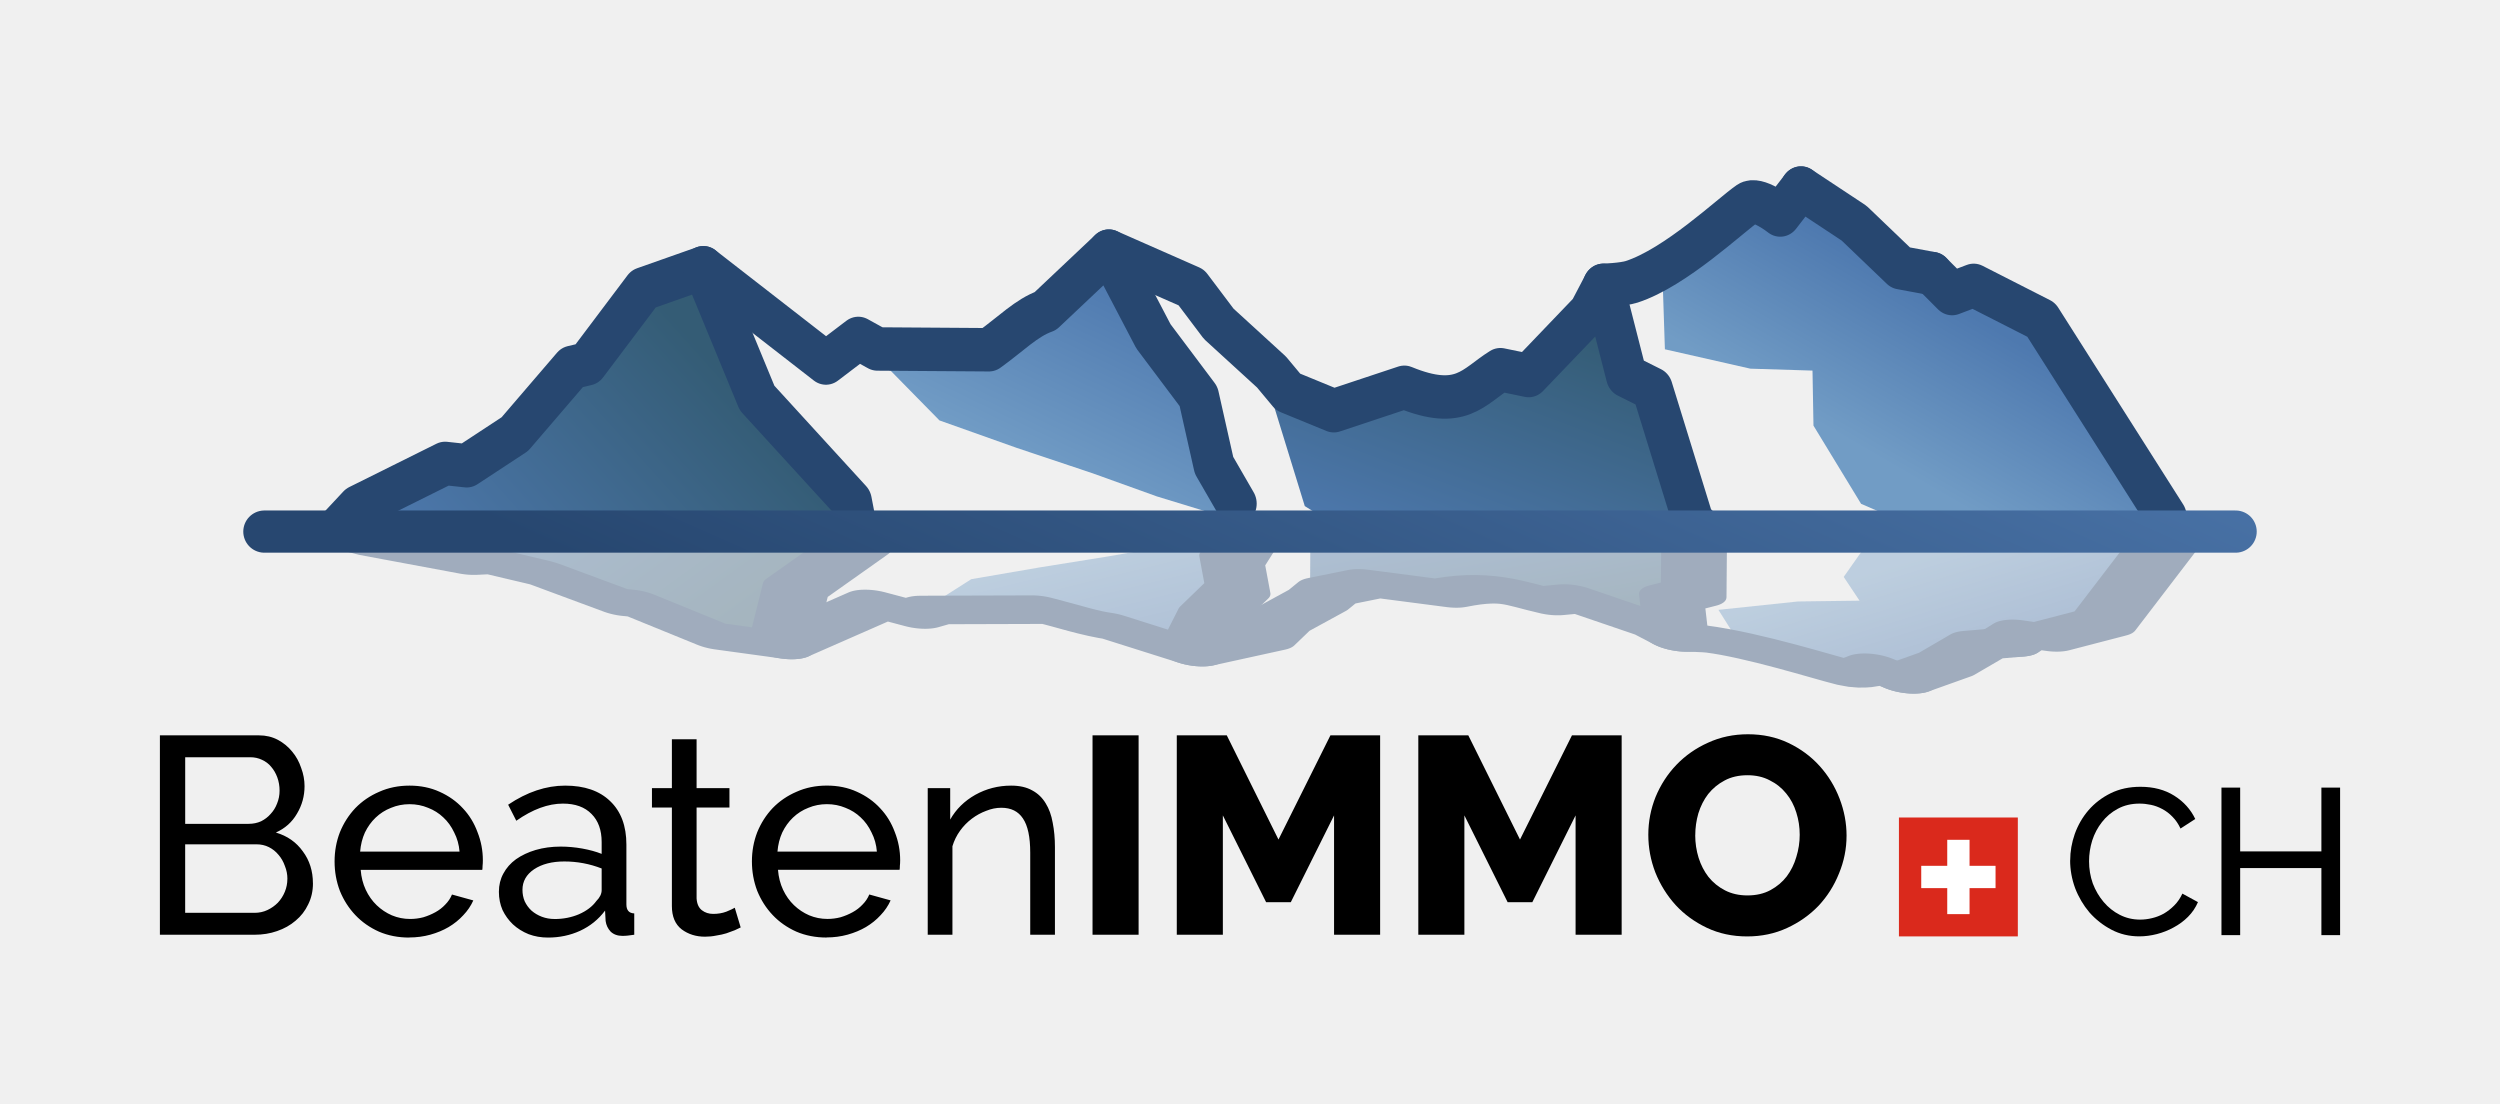
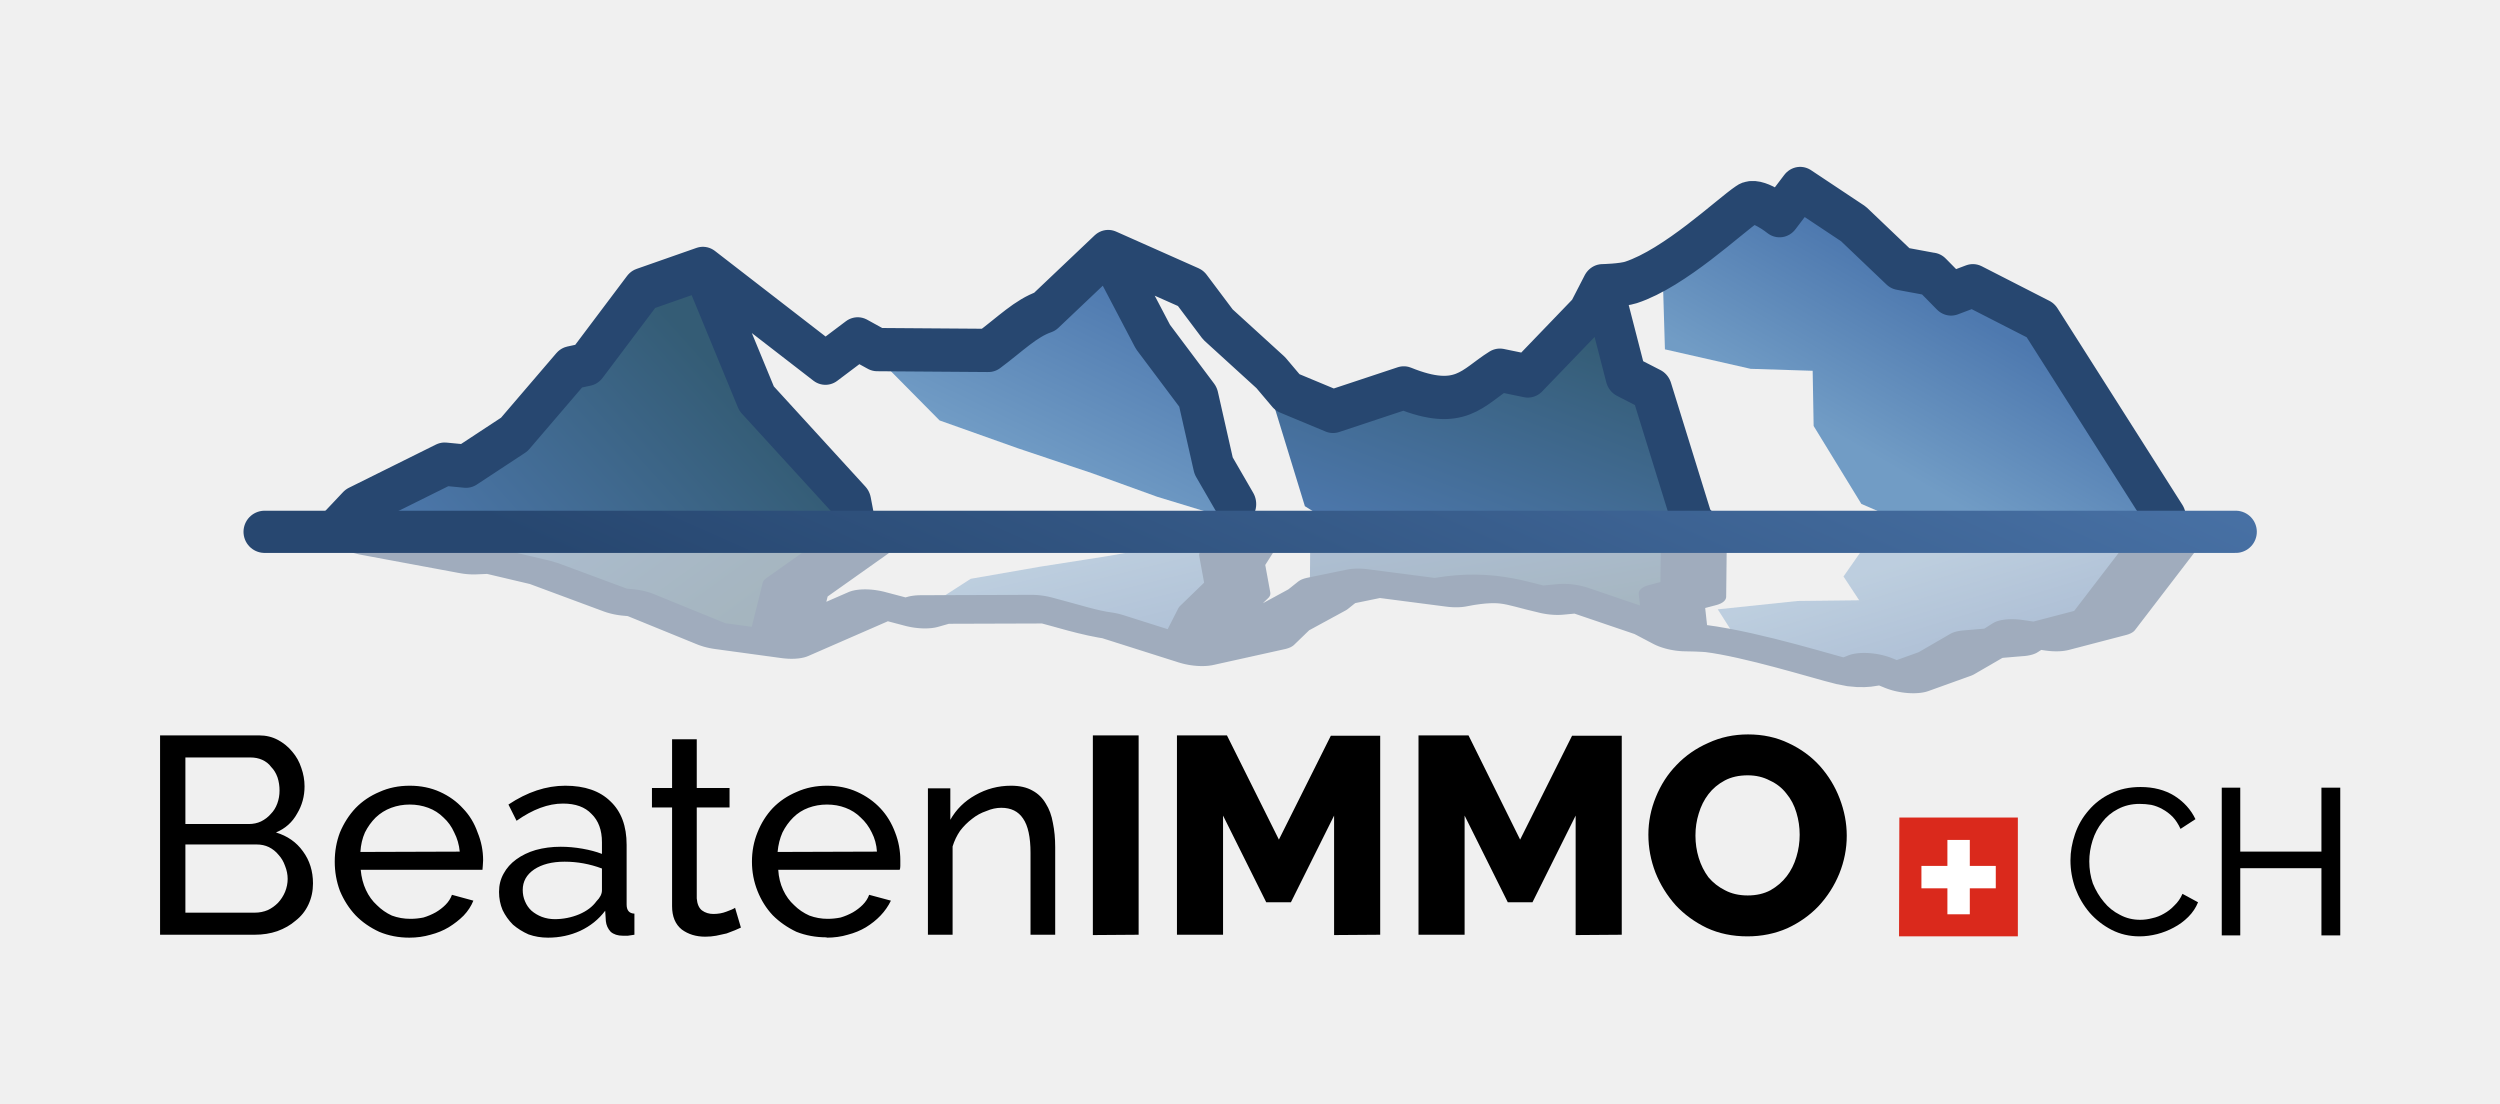
- <svg xmlns="http://www.w3.org/2000/svg" xmlns:xlink="http://www.w3.org/1999/xlink" width="77mm" height="34mm" viewBox="0 0 77 34" version="1.1" id="svg1" xml:space="preserve">
-   <defs id="defs1">
-     <linearGradient id="linearGradient471">
-       <stop style="stop-color:#274770;stop-opacity:1;" offset="0" id="stop471" />
-       <stop style="stop-color:#4e79af;stop-opacity:1;" offset="1" id="stop472" />
+ <svg xmlns="http://www.w3.org/2000/svg" xmlns:xlink="http://www.w3.org/1999/xlink" xml:space="preserve" viewBox="0 0 77 34">
+   <defs>
+     <linearGradient id="e">
+       <stop offset="0" stop-color="#274770" />
+       <stop offset="1" stop-color="#4e79af" />
    </linearGradient>
-     <linearGradient id="linearGradient144">
-       <stop style="stop-color:#4e79af;stop-opacity:1;" offset="0" id="stop144" />
-       <stop style="stop-color:#345c75;stop-opacity:1;" offset="1" id="stop145" />
+     <linearGradient id="d">
+       <stop offset="0" stop-color="#4e79af" />
+       <stop offset="1" stop-color="#345c75" />
    </linearGradient>
-     <linearGradient id="linearGradient142">
-       <stop style="stop-color:#719cc5;stop-opacity:1;" offset="0" id="stop142" />
-       <stop style="stop-color:#4e79af;stop-opacity:1;" offset="1" id="stop143" />
+     <linearGradient id="c">
+       <stop offset="0" stop-color="#719cc5" />
+       <stop offset="1" stop-color="#4e79af" />
    </linearGradient>
-     <linearGradient id="linearGradient140">
-       <stop style="stop-color:#4e79af;stop-opacity:1;" offset="0" id="stop140" />
-       <stop style="stop-color:#345c75;stop-opacity:1;" offset="1" id="stop141" />
+     <linearGradient id="b">
+       <stop offset="0" stop-color="#4e79af" />
+       <stop offset="1" stop-color="#345c75" />
    </linearGradient>
-     <linearGradient id="linearGradient133">
-       <stop style="stop-color:#719cc5;stop-opacity:1;" offset="0" id="stop133" />
-       <stop style="stop-color:#4e79af;stop-opacity:1;" offset="1" id="stop134" />
+     <linearGradient id="a">
+       <stop offset="0" stop-color="#719cc5" />
+       <stop offset="1" stop-color="#4e79af" />
    </linearGradient>
-     <clipPath clipPathUnits="userSpaceOnUse" id="clipPath193">
-       <rect style="fill:#ffffff;fill-opacity:1;stroke:none;stroke-width:1.3;stroke-linecap:round;stroke-linejoin:round;stroke-dasharray:none;stroke-opacity:1" id="rect193" width="63.088" height="9.652" x="63.766" y="-190.059" transform="scale(1,-1)" />
+     <linearGradient xlink:href="#a" id="g" x1="110.55" x2="112.57" y1="187.94" y2="184.25" gradientUnits="userSpaceOnUse" />
+     <linearGradient xlink:href="#b" id="h" x1="100.44" x2="102.73" y1="191.48" y2="184.97" gradientUnits="userSpaceOnUse" />
+     <linearGradient xlink:href="#c" id="i" x1="90.1" x2="92.15" y1="188.76" y2="184.28" gradientUnits="userSpaceOnUse" />
+     <linearGradient xlink:href="#d" id="j" x1="76.24" x2="82.82" y1="193.73" y2="187.46" gradientUnits="userSpaceOnUse" />
+     <linearGradient xlink:href="#a" id="k" x1="110.55" x2="112.57" y1="187.94" y2="184.25" gradientTransform="matrix(1.198 0 0 1.269 7.3 126.71)" gradientUnits="userSpaceOnUse" />
+     <linearGradient xlink:href="#b" id="m" x1="100.44" x2="102.73" y1="191.48" y2="184.97" gradientTransform="matrix(1.198 0 0 1.269 7.3 126.71)" gradientUnits="userSpaceOnUse" />
+     <linearGradient xlink:href="#c" id="o" x1="90.1" x2="92.15" y1="188.76" y2="184.28" gradientTransform="matrix(1.198 0 0 1.269 7.3 126.71)" gradientUnits="userSpaceOnUse" />
+     <linearGradient xlink:href="#d" id="q" x1="76.24" x2="82.82" y1="193.73" y2="187.46" gradientTransform="matrix(1.198 0 0 1.269 7.3 126.71)" gradientUnits="userSpaceOnUse" />
+     <linearGradient xlink:href="#e" id="t" x1="77.32" x2="86.48" y1="230.54" y2="209.68" gradientTransform="matrix(1.16 0 0 1.17 32.81 108.8)" gradientUnits="userSpaceOnUse" />
+     <clipPath id="f" clipPathUnits="userSpaceOnUse">
+       <path fill="#fff" stroke-linecap="round" stroke-linejoin="round" stroke-width="1.3" d="M63.77 190.06h63.09v-9.65H63.77z" />
    </clipPath>
-     <clipPath clipPathUnits="userSpaceOnUse" id="clipPath193-7">
-       <rect style="fill:#ffffff;fill-opacity:1;stroke:none;stroke-width:1.3;stroke-linecap:round;stroke-linejoin:round;stroke-dasharray:none;stroke-opacity:1" id="rect193-5" width="63.088" height="9.652" x="63.766" y="-190.059" transform="scale(1,-1)" />
+     <clipPath id="s" clipPathUnits="userSpaceOnUse">
+       <path fill="#fff" stroke-linecap="round" stroke-linejoin="round" stroke-width="1.3" d="M63.77 190.06h63.09v-9.65H63.77z" />
    </clipPath>
-     <clipPath clipPathUnits="userSpaceOnUse" id="clipPath1">
-       <rect style="fill:#ffffff;fill-opacity:1;stroke:none;stroke-width:1.3;stroke-linecap:round;stroke-linejoin:round;stroke-dasharray:none;stroke-opacity:1" id="rect1" width="63.088" height="9.652" x="63.766" y="-190.059" transform="scale(1,-1)" />
+     <clipPath id="r" clipPathUnits="userSpaceOnUse">
+       <path fill="#fff" stroke-linecap="round" stroke-linejoin="round" stroke-width="1.6" d="M83.71 367.87h75.59v-12.25H83.71z" />
    </clipPath>
-     <linearGradient xlink:href="#linearGradient133" id="linearGradient1" gradientUnits="userSpaceOnUse" x1="110.548" y1="187.937" x2="112.566" y2="184.254" />
-     <linearGradient xlink:href="#linearGradient140" id="linearGradient2" gradientUnits="userSpaceOnUse" x1="100.439" y1="191.481" x2="102.729" y2="184.97" />
-     <linearGradient xlink:href="#linearGradient142" id="linearGradient3" gradientUnits="userSpaceOnUse" x1="90.103" y1="188.761" x2="92.15" y2="184.275" />
-     <linearGradient xlink:href="#linearGradient144" id="linearGradient4" gradientUnits="userSpaceOnUse" x1="76.245" y1="193.729" x2="82.817" y2="187.458" />
-     <linearGradient xlink:href="#linearGradient133" id="linearGradient5" gradientUnits="userSpaceOnUse" x1="110.548" y1="187.937" x2="112.566" y2="184.254" gradientTransform="matrix(1.198161,0,0,1.268863,7.30836,126.7117)" />
-     <linearGradient xlink:href="#linearGradient140" id="linearGradient6" gradientUnits="userSpaceOnUse" x1="100.439" y1="191.481" x2="102.729" y2="184.97" gradientTransform="matrix(1.198161,0,0,1.268863,7.30836,126.7117)" />
-     <linearGradient xlink:href="#linearGradient142" id="linearGradient7" gradientUnits="userSpaceOnUse" x1="90.103" y1="188.761" x2="92.15" y2="184.275" gradientTransform="matrix(1.198161,0,0,1.268863,7.30836,126.7117)" />
-     <linearGradient xlink:href="#linearGradient144" id="linearGradient8" gradientUnits="userSpaceOnUse" x1="76.245" y1="193.729" x2="82.817" y2="187.458" gradientTransform="matrix(1.198161,0,0,1.268863,7.30836,126.7117)" />
-     <linearGradient xlink:href="#linearGradient471" id="linearGradient9" gradientUnits="userSpaceOnUse" gradientTransform="matrix(1.159075,0,0,1.170033,32.81377,108.7936)" x1="77.32" y1="230.537" x2="86.475" y2="209.676" />
-     <clipPath clipPathUnits="userSpaceOnUse" id="clipPath33">
-       <rect style="fill:#ffffff;fill-opacity:1;stroke:none;stroke-width:1.3;stroke-linecap:round;stroke-linejoin:round;stroke-dasharray:none;stroke-opacity:1" id="rect34" width="63.088" height="9.652" x="63.766" y="-190.059" transform="scale(1,-1)" />
+     <clipPath id="p" clipPathUnits="userSpaceOnUse">
+       <path fill="#fff" stroke-linecap="round" stroke-linejoin="round" stroke-width="1.6" d="M83.71 367.87h75.59v-12.25H83.71z" />
    </clipPath>
-     <clipPath clipPathUnits="userSpaceOnUse" id="clipPath34">
-       <rect style="fill:#ffffff;fill-opacity:1;stroke:none;stroke-width:1.603;stroke-linecap:round;stroke-linejoin:round;stroke-dasharray:none;stroke-opacity:1" id="rect35" width="75.589" height="12.247" x="83.71" y="-367.871" transform="scale(1,-1)" />
+     <clipPath id="n" clipPathUnits="userSpaceOnUse">
+       <path fill="#fff" stroke-linecap="round" stroke-linejoin="round" stroke-width="1.6" d="M83.71 367.87h75.59v-12.25H83.71z" />
    </clipPath>
-     <clipPath clipPathUnits="userSpaceOnUse" id="clipPath35">
-       <rect style="fill:#ffffff;fill-opacity:1;stroke:none;stroke-width:1.603;stroke-linecap:round;stroke-linejoin:round;stroke-dasharray:none;stroke-opacity:1" id="rect36" width="75.589" height="12.247" x="83.71" y="-367.871" transform="scale(1,-1)" />
-     </clipPath>
-     <clipPath clipPathUnits="userSpaceOnUse" id="clipPath36">
-       <rect style="fill:#ffffff;fill-opacity:1;stroke:none;stroke-width:1.603;stroke-linecap:round;stroke-linejoin:round;stroke-dasharray:none;stroke-opacity:1" id="rect37" width="75.589" height="12.247" x="83.71" y="-367.871" transform="scale(1,-1)" />
-     </clipPath>
-     <clipPath clipPathUnits="userSpaceOnUse" id="clipPath37">
-       <rect style="fill:#ffffff;fill-opacity:1;stroke:none;stroke-width:1.603;stroke-linecap:round;stroke-linejoin:round;stroke-dasharray:none;stroke-opacity:1" id="rect38" width="75.589" height="12.247" x="83.71" y="-367.871" transform="scale(1,-1)" />
+     <clipPath id="l" clipPathUnits="userSpaceOnUse">
+       <path fill="#fff" stroke-linecap="round" stroke-linejoin="round" stroke-width="1.6" d="M83.71 367.87h75.59v-12.25H83.71z" />
    </clipPath>
  </defs>
-   <g id="layer1" transform="translate(-83.005,-351.7029)">
-     <g id="g587-0" transform="matrix(1.198161,0,-0.3870401,-0.5469573,80.865,472.1084)" style="opacity:0.4;stroke:#274770;stroke-width:1.606;stroke-linecap:round;stroke-linejoin:round;stroke-dasharray:none;stroke-opacity:1" clip-path="url(#clipPath193-7)">
-       <path style="opacity:1;fill:url(#linearGradient1);fill-opacity:1;stroke:none;stroke-width:1.606;stroke-linecap:round;stroke-linejoin:round;stroke-dasharray:none;stroke-opacity:1" d="m 114.718,191.116 -2.083,-0.906 -1.616,-0.663 -1.223,-1.898 -0.025,-1.336 -1.597,-0.046 -2.197,-0.471 -0.064,-1.84 1.844,-1.275 2.127,-0.448 4.031,2.008 1.736,0.835 3.182,5.194" id="path577-6" />
-       <path style="opacity:1;fill:url(#linearGradient2);fill-opacity:1;stroke:none;stroke-width:1.606;stroke-linecap:round;stroke-linejoin:round;stroke-dasharray:none;stroke-opacity:1" d="m 103.626,192.315 -2.762,-1.193 0.084,-0.744 -0.723,-0.291 -1.572,0.663 -1.936,-1.149 -0.837,-2.567 c 1.46,0.567 5.166,-0.332 5.867,-0.744 l 0.726,0.142 1.558,-1.536 0.363,-0.654 0.595,2.2 0.662,0.313 1.05,3.212 1.362,1.297 0.506,1.569" id="path578-2" />
-       <path style="opacity:1;fill:url(#linearGradient3);fill-opacity:1;stroke:none;stroke-width:1.606;stroke-linecap:round;stroke-linejoin:round;stroke-dasharray:none;stroke-opacity:1" d="m 92.915,189.367 -1.653,-0.562 -1.943,-0.614 -1.99,-0.668 -1.58,-1.519 2.85,-0.197 c 0.573,-0.388 0.962,-0.775 1.451,-0.939 l 1.632,-1.455 1.145,2.067 1.16,1.459 0.398,1.672 0.582,1.349" id="path579-6" />
-       <path style="opacity:1;fill:url(#linearGradient4);fill-opacity:1;stroke:none;stroke-width:1.606;stroke-linecap:round;stroke-linejoin:round;stroke-dasharray:none;stroke-opacity:1" d="m 71.686,190.702 0.691,-1.084 2.241,-1.052 0.555,0.057 1.238,-0.768 1.473,-1.621 0.384,-0.085 1.451,-1.82 1.537,-0.512 1.382,3.162 2.423,2.503 0.201,0.988 1.549,2.078" id="path580-1" />
-       <g id="g586-8" style="stroke:#274770;stroke-width:1.606;stroke-opacity:1">
-         <path style="opacity:1;fill:none;stroke:#274770;stroke-width:1.606;stroke-linecap:round;stroke-linejoin:round;stroke-dasharray:none;stroke-opacity:1" d="m 112.846,183.959 0.512,0.484 0.555,-0.199 1.736,0.835 3.212,4.777" id="path581-7" />
-         <path style="opacity:1;fill:none;fill-opacity:1;stroke:#274770;stroke-width:1.606;stroke-linecap:round;stroke-linejoin:round;stroke-dasharray:none;stroke-opacity:1" d="m 71.759,190.244 0.619,-0.626 2.241,-1.052 0.555,0.057 1.238,-0.768 1.473,-1.621 0.384,-0.085 1.451,-1.82 1.537,-0.512 1.382,3.162 2.423,2.503 0.201,0.988 1.483,1.611" id="path582-9" />
-         <path style="opacity:1;fill:none;stroke:#274770;stroke-width:1.606;stroke-linecap:round;stroke-linejoin:round;stroke-dasharray:none;stroke-opacity:1" d="m 81.257,183.816 3.152,2.313 0.832,-0.597 0.491,0.256 2.867,0.019 c 0.573,-0.388 0.962,-0.775 1.451,-0.939 l 1.632,-1.455 1.145,2.067 1.16,1.459 0.398,1.672 0.57,0.932" id="path583-2" />
-         <path style="opacity:1;fill:none;fill-opacity:1;stroke:#274770;stroke-width:1.606;stroke-linecap:round;stroke-linejoin:round;stroke-dasharray:none;stroke-opacity:1" d="m 91.682,183.413 2.12,0.882 0.704,0.882 1.357,1.171 0.427,0.484 1.174,0.455 1.814,-0.569 c 1.46,0.567 1.768,-0.015 2.469,-0.427 l 0.726,0.142 1.558,-1.536 0.363,-0.654 0.595,2.2 0.662,0.313 1.05,3.212 1.362,1.297 0.614,1.181" id="path584-0" />
-         <path style="opacity:1;fill:none;stroke:#274770;stroke-width:1.606;stroke-linecap:round;stroke-linejoin:round;stroke-dasharray:none;stroke-opacity:1" d="m 109.473,181.882 1.366,0.853 1.195,1.081 0.811,0.142" id="path585-2" />
-         <path style="opacity:1;fill:none;fill-opacity:1;stroke:#274770;stroke-width:1.606;stroke-linecap:round;stroke-linejoin:round;stroke-dasharray:none;stroke-opacity:1" d="m 104.394,184.243 c 0,0 0.493,-0.014 0.726,-0.085 1.134,-0.347 2.535,-1.612 2.988,-1.906 0.245,-0.159 0.832,0.284 0.832,0.284 l 0.534,-0.654" id="path586-3" />
-       </g>
-     </g>
-     <path style="fill:url(#linearGradient5);fill-opacity:1;stroke:none;stroke-width:1.3;stroke-linecap:round;stroke-linejoin:round;stroke-dasharray:none;stroke-opacity:1" d="m 144.759,369.211 -2.496,-1.15 -1.937,-0.841 -1.466,-2.408 -0.03,-1.695 -1.914,-0.059 -2.632,-0.597 -0.077,-2.334 2.209,-1.617 2.548,-0.568 4.829,2.548 2.08,1.059 3.813,6.591" id="path587-5" clip-path="url(#clipPath37)" />
-     <path style="fill:url(#linearGradient6);fill-opacity:1;stroke:none;stroke-width:1.3;stroke-linecap:round;stroke-linejoin:round;stroke-dasharray:none;stroke-opacity:1" d="m 131.469,370.734 -3.309,-1.514 0.101,-0.944 -0.866,-0.369 -1.884,0.841 -2.319,-1.458 -1.003,-3.257 c 1.749,0.719 6.19,-0.421 7.029,-0.944 l 0.87,0.18 1.867,-1.949 0.435,-0.83 0.713,2.792 0.793,0.398 1.258,4.076 1.631,1.646 0.606,1.991" id="path588-9" clip-path="url(#clipPath36)" />
-     <path style="fill:url(#linearGradient7);fill-opacity:1;stroke:none;stroke-width:1.3;stroke-linecap:round;stroke-linejoin:round;stroke-dasharray:none;stroke-opacity:1" d="m 118.635,366.992 -1.981,-0.713 -2.328,-0.779 -2.385,-0.848 -1.893,-1.927 3.415,-0.25 c 0.686,-0.492 1.153,-0.983 1.739,-1.191 l 1.955,-1.847 1.372,2.622 1.39,1.852 0.477,2.122 0.698,1.711" id="path589-2" clip-path="url(#clipPath35)" />
-     <path style="fill:url(#linearGradient8);fill-opacity:1;stroke:none;stroke-width:1.3;stroke-linecap:round;stroke-linejoin:round;stroke-dasharray:none;stroke-opacity:1" d="m 93.2,368.687 0.828,-1.376 2.685,-1.335 0.665,0.072 1.483,-0.974 1.765,-2.057 0.46,-0.108 1.739,-2.31 1.841,-0.65 1.656,4.013 2.904,3.175 0.241,1.254 1.855,2.637" id="path590-2" clip-path="url(#clipPath34)" />
-     <g id="g596-8" style="stroke:#274770;stroke-width:1.054;stroke-linecap:round;stroke-linejoin:round;stroke-dasharray:none;stroke-opacity:1" transform="matrix(1.198161,0,0,1.268863,7.30836,126.7117)" clip-path="url(#clipPath33)">
-       <path style="opacity:1;fill:none;stroke:#274770;stroke-width:1.054;stroke-linecap:round;stroke-linejoin:round;stroke-dasharray:none;stroke-opacity:1" d="m 112.846,183.959 0.512,0.484 0.555,-0.199 1.736,0.835 3.212,4.777" id="path591-9" />
-       <path style="opacity:1;fill:none;fill-opacity:1;stroke:#274770;stroke-width:1.054;stroke-linecap:round;stroke-linejoin:round;stroke-dasharray:none;stroke-opacity:1" d="m 71.759,190.244 0.619,-0.626 2.241,-1.052 0.555,0.057 1.238,-0.768 1.473,-1.621 0.384,-0.085 1.451,-1.82 1.537,-0.512 1.382,3.162 2.423,2.503 0.201,0.988 1.483,1.611" id="path592-7" />
-       <path style="opacity:1;fill:none;stroke:#274770;stroke-width:1.054;stroke-linecap:round;stroke-linejoin:round;stroke-dasharray:none;stroke-opacity:1" d="m 81.257,183.816 3.152,2.313 0.832,-0.597 0.491,0.256 2.867,0.019 c 0.573,-0.388 0.962,-0.775 1.451,-0.939 l 1.632,-1.455 1.145,2.067 1.16,1.459 0.398,1.672 0.57,0.932" id="path593-3" />
-       <path style="opacity:1;fill:none;fill-opacity:1;stroke:#274770;stroke-width:1.054;stroke-linecap:round;stroke-linejoin:round;stroke-dasharray:none;stroke-opacity:1" d="m 91.682,183.413 2.12,0.882 0.704,0.882 1.357,1.171 0.427,0.484 1.174,0.455 1.814,-0.569 c 1.46,0.567 1.768,-0.015 2.469,-0.427 l 0.726,0.142 1.558,-1.536 0.363,-0.654 0.595,2.2 0.662,0.313 1.05,3.212 1.362,1.297 0.614,1.181" id="path594-6" />
-       <path style="opacity:1;fill:none;stroke:#274770;stroke-width:1.054;stroke-linecap:round;stroke-linejoin:round;stroke-dasharray:none;stroke-opacity:1" d="m 109.473,181.882 1.366,0.853 1.195,1.081 0.811,0.142" id="path595-1" />
-       <path style="opacity:1;fill:none;fill-opacity:1;stroke:#274770;stroke-width:1.054;stroke-linecap:round;stroke-linejoin:round;stroke-dasharray:none;stroke-opacity:1" d="m 104.394,184.243 c 0,0 0.493,-0.014 0.726,-0.085 1.134,-0.347 2.535,-1.612 2.988,-1.906 0.245,-0.159 0.832,0.284 0.832,0.284 l 0.534,-0.654" id="path596-2" />
-     </g>
-     <path style="fill:none;fill-opacity:1;stroke:url(#linearGradient9);stroke-width:1.3;stroke-linecap:round;stroke-linejoin:round;stroke-dasharray:none;stroke-opacity:1" d="M 91.148,368.076 H 151.862" id="path597-9" />
-     <text xml:space="preserve" style="font-size:8.035px;font-family:'Bebas Neue';-inkscape-font-specification:'Bebas Neue';text-align:center;writing-mode:lr-tb;direction:ltr;text-anchor:middle;fill:#000000;fill-opacity:1;stroke:none;stroke-width:1.3;stroke-linecap:round;stroke-linejoin:round;stroke-dasharray:none;stroke-opacity:1" x="113.782" y="379.128" id="text597-3">
-       <tspan id="tspan597-1" style="font-style:normal;font-variant:normal;font-weight:normal;font-stretch:normal;font-family:'Raleway SemiBold';-inkscape-font-specification:'Raleway SemiBold, ';fill:#000000;fill-opacity:1;stroke:none;stroke-width:1.3" x="114.774" y="379.128"> </tspan>
-     </text>
-     <path style="font-size:8.035px;font-family:'Raleway Medium';-inkscape-font-specification:'Raleway Medium, ';text-align:center;text-anchor:middle;stroke-width:1.3;stroke-linecap:round;stroke-linejoin:round" d="m 92.644,378.91 q 0,0.355 -0.147,0.649 -0.138,0.294 -0.389,0.502 -0.242,0.208 -0.571,0.32 -0.32,0.112 -0.692,0.112 h -2.915 v -6.141 h 3.053 q 0.32,0 0.58,0.138 0.259,0.138 0.441,0.363 0.182,0.216 0.277,0.502 0.104,0.277 0.104,0.562 0,0.458 -0.234,0.848 -0.225,0.389 -0.649,0.58 0.528,0.156 0.83,0.58 0.311,0.415 0.311,0.986 z m -0.787,-0.138 q 0,-0.208 -0.078,-0.398 -0.069,-0.199 -0.199,-0.346 -0.121,-0.147 -0.294,-0.234 -0.173,-0.086 -0.381,-0.086 h -2.197 v 2.11 h 2.136 q 0.216,0 0.398,-0.086 0.182,-0.086 0.32,-0.225 0.138,-0.147 0.216,-0.337 0.078,-0.19 0.078,-0.398 z m -3.148,-3.745 v 2.05 h 1.955 q 0.208,0 0.381,-0.078 0.173,-0.086 0.294,-0.225 0.13,-0.138 0.199,-0.32 0.078,-0.19 0.078,-0.398 0,-0.216 -0.069,-0.407 -0.069,-0.19 -0.19,-0.329 -0.112,-0.138 -0.285,-0.216 -0.164,-0.078 -0.355,-0.078 z m 6.902,5.553 q -0.51,0 -0.934,-0.182 -0.424,-0.19 -0.727,-0.51 -0.303,-0.32 -0.476,-0.744 -0.164,-0.432 -0.164,-0.908 0,-0.476 0.164,-0.9 0.173,-0.424 0.476,-0.744 0.311,-0.32 0.735,-0.502 0.424,-0.19 0.934,-0.19 0.51,0 0.926,0.19 0.424,0.19 0.718,0.51 0.294,0.311 0.45,0.735 0.164,0.415 0.164,0.865 0,0.095 -0.009,0.173 0,0.078 -0.009,0.121 h -3.745 q 0.026,0.337 0.156,0.614 0.13,0.277 0.337,0.476 0.208,0.199 0.467,0.311 0.268,0.112 0.562,0.112 0.208,0 0.407,-0.052 0.199,-0.06 0.372,-0.156 0.173,-0.095 0.303,-0.234 0.138,-0.138 0.208,-0.311 l 0.657,0.182 q -0.112,0.251 -0.311,0.458 -0.19,0.208 -0.45,0.363 -0.251,0.147 -0.562,0.234 -0.311,0.086 -0.649,0.086 z m 1.548,-2.647 q -0.026,-0.32 -0.164,-0.588 -0.13,-0.277 -0.337,-0.467 -0.199,-0.19 -0.467,-0.294 -0.268,-0.112 -0.571,-0.112 -0.303,0 -0.571,0.112 -0.268,0.104 -0.476,0.303 -0.199,0.19 -0.329,0.458 -0.121,0.268 -0.147,0.588 z m 2.725,2.647 q -0.32,0 -0.597,-0.104 -0.277,-0.112 -0.484,-0.303 -0.199,-0.19 -0.32,-0.441 -0.112,-0.259 -0.112,-0.562 0,-0.311 0.138,-0.562 0.138,-0.259 0.389,-0.441 0.259,-0.182 0.605,-0.285 0.355,-0.104 0.77,-0.104 0.329,0 0.666,0.06 0.337,0.061 0.597,0.164 v -0.363 q 0,-0.554 -0.311,-0.865 -0.311,-0.32 -0.882,-0.32 -0.683,0 -1.436,0.528 L 98.656,376.488 q 0.874,-0.588 1.756,-0.588 0.891,0 1.384,0.476 0.502,0.476 0.502,1.341 v 1.842 q 0,0.268 0.242,0.277 v 0.657 q -0.121,0.017 -0.199,0.026 -0.078,0.009 -0.164,0.009 -0.225,0 -0.363,-0.13 -0.13,-0.138 -0.156,-0.329 l -0.017,-0.32 q -0.303,0.407 -0.77,0.623 -0.458,0.208 -0.986,0.208 z m 0.199,-0.571 q 0.407,0 0.753,-0.147 0.355,-0.156 0.536,-0.407 0.164,-0.164 0.164,-0.337 v -0.666 q -0.554,-0.216 -1.15,-0.216 -0.571,0 -0.934,0.242 -0.355,0.242 -0.355,0.631 0,0.19 0.069,0.355 0.078,0.164 0.208,0.285 0.138,0.121 0.32,0.19 0.182,0.069 0.389,0.069 z m 5.735,0.259 q -0.069,0.035 -0.182,0.086 -0.112,0.043 -0.259,0.095 -0.138,0.043 -0.311,0.069 -0.164,0.035 -0.346,0.035 -0.415,0 -0.718,-0.225 -0.303,-0.234 -0.303,-0.718 v -3.036 h -0.614 v -0.597 h 0.614 v -1.505 h 0.761 v 1.505 h 1.012 v 0.597 h -1.012 v 2.802 q 0.017,0.251 0.164,0.363 0.147,0.112 0.346,0.112 0.225,0 0.407,-0.069 0.19,-0.078 0.259,-0.121 z m 2.647,0.311 q -0.51,0 -0.934,-0.182 -0.424,-0.19 -0.727,-0.51 -0.303,-0.32 -0.476,-0.744 -0.164,-0.432 -0.164,-0.908 0,-0.476 0.164,-0.9 0.173,-0.424 0.476,-0.744 0.311,-0.32 0.735,-0.502 0.424,-0.19 0.934,-0.19 0.51,0 0.925,0.19 0.424,0.19 0.718,0.51 0.294,0.311 0.45,0.735 0.164,0.415 0.164,0.865 0,0.095 -0.009,0.173 0,0.078 -0.009,0.121 h -3.745 q 0.026,0.337 0.156,0.614 0.13,0.277 0.337,0.476 0.208,0.199 0.467,0.311 0.268,0.112 0.562,0.112 0.208,0 0.407,-0.052 0.199,-0.06 0.372,-0.156 0.173,-0.095 0.303,-0.234 0.138,-0.138 0.208,-0.311 l 0.657,0.182 q -0.112,0.251 -0.311,0.458 -0.19,0.208 -0.45,0.363 -0.251,0.147 -0.562,0.234 -0.311,0.086 -0.649,0.086 z m 1.548,-2.647 q -0.026,-0.32 -0.164,-0.588 -0.13,-0.277 -0.337,-0.467 -0.199,-0.19 -0.467,-0.294 -0.268,-0.112 -0.571,-0.112 -0.303,0 -0.571,0.112 -0.268,0.104 -0.476,0.303 -0.199,0.19 -0.329,0.458 -0.121,0.268 -0.147,0.588 z m 5.484,2.56 h -0.761 v -2.526 q 0,-0.727 -0.225,-1.055 -0.216,-0.329 -0.666,-0.329 -0.234,0 -0.467,0.095 -0.234,0.086 -0.441,0.242 -0.208,0.156 -0.363,0.372 -0.156,0.216 -0.234,0.476 v 2.725 h -0.761 v -4.515 h 0.692 v 0.969 q 0.268,-0.476 0.77,-0.761 0.51,-0.285 1.107,-0.285 0.389,0 0.649,0.147 0.259,0.138 0.415,0.398 0.156,0.251 0.216,0.597 0.069,0.346 0.069,0.753 z" id="path10" />
-     <path style="font-weight:800;font-size:8.035px;font-family:'Raleway ExtraBold';-inkscape-font-specification:'Raleway ExtraBold,  Ultra-Bold';text-align:center;text-anchor:middle;stroke-width:1.3;stroke-linecap:round;stroke-linejoin:round" d="m 116.655,380.493 v -6.141 h 1.419 v 6.141 z m 7.439,0 v -3.676 l -1.332,2.673 h -0.761 l -1.332,-2.673 v 3.676 h -1.419 v -6.141 h 1.54 l 1.592,3.209 1.6,-3.209 h 1.531 v 6.141 z m 7.439,0 v -3.676 l -1.332,2.673 h -0.761 l -1.332,-2.673 v 3.676 h -1.419 v -6.141 h 1.54 l 1.592,3.209 1.6,-3.209 h 1.531 v 6.141 z m 5.285,0.052 q -0.683,0 -1.246,-0.268 -0.562,-0.268 -0.96,-0.701 -0.398,-0.441 -0.623,-1.003 -0.216,-0.562 -0.216,-1.159 0,-0.605 0.225,-1.168 0.234,-0.562 0.64,-0.986 0.415,-0.432 0.977,-0.683 0.562,-0.259 1.228,-0.259 0.683,0 1.246,0.268 0.562,0.268 0.96,0.709 0.398,0.441 0.614,1.003 0.216,0.562 0.216,1.142 0,0.605 -0.234,1.168 -0.225,0.562 -0.631,0.995 -0.407,0.424 -0.969,0.683 -0.562,0.259 -1.228,0.259 z m -1.6,-3.114 q 0,0.355 0.104,0.692 0.104,0.329 0.303,0.588 0.208,0.259 0.51,0.415 0.303,0.156 0.692,0.156 0.407,0 0.709,-0.164 0.303,-0.164 0.502,-0.424 0.199,-0.268 0.294,-0.597 0.104,-0.337 0.104,-0.683 0,-0.355 -0.104,-0.683 -0.104,-0.337 -0.311,-0.588 -0.208,-0.259 -0.51,-0.407 -0.294,-0.156 -0.683,-0.156 -0.407,0 -0.709,0.164 -0.294,0.156 -0.502,0.415 -0.199,0.259 -0.303,0.597 -0.095,0.329 -0.095,0.675 z" id="path11" />
-     <path d="m 141.492,376.882 h 3.662 v 3.662 h -3.662 z" fill="#da291c" id="path600-0" style="stroke-width:4.233" />
-     <path d="m 142.98,377.569 h 0.687 v 0.801 h 0.801 v 0.687 h -0.801 v 0.801 h -0.687 v -0.801 h -0.801 v -0.687 h 0.801 z" fill="#ffffff" id="path601-3" style="stroke-width:4.233" />
-     <path style="font-size:5.945px;font-family:'Raleway Medium';-inkscape-font-specification:'Raleway Medium, ';text-align:center;text-anchor:middle;stroke-width:1.3;stroke-linecap:round;stroke-linejoin:round" d="m 146.767,378.202 q 0,-0.41 0.141,-0.813 0.147,-0.41 0.422,-0.73 0.282,-0.326 0.685,-0.525 0.403,-0.198 0.915,-0.198 0.608,0 1.043,0.275 0.435,0.275 0.646,0.717 l -0.454,0.294 q -0.102,-0.218 -0.25,-0.365 -0.141,-0.147 -0.314,-0.237 -0.166,-0.09 -0.346,-0.128 -0.179,-0.038 -0.352,-0.038 -0.378,0 -0.672,0.16 -0.288,0.154 -0.486,0.41 -0.198,0.25 -0.301,0.57 -0.096,0.314 -0.096,0.634 0,0.358 0.115,0.685 0.122,0.32 0.333,0.57 0.211,0.25 0.499,0.397 0.288,0.147 0.627,0.147 0.179,0 0.365,-0.045 0.192,-0.045 0.365,-0.141 0.173,-0.102 0.32,-0.25 0.154,-0.154 0.25,-0.365 l 0.48,0.262 q -0.109,0.256 -0.307,0.454 -0.192,0.192 -0.442,0.326 -0.243,0.134 -0.518,0.205 -0.275,0.07 -0.538,0.07 -0.467,0 -0.858,-0.205 -0.39,-0.205 -0.678,-0.531 -0.282,-0.333 -0.442,-0.749 -0.154,-0.422 -0.154,-0.858 z m 8.313,-2.24 v 4.544 h -0.576 v -2.067 h -2.502 v 2.067 h -0.576 v -4.544 h 0.576 v 1.965 h 2.502 v -1.965 z" id="text601-6" aria-label="CH" />
+   <g stroke="#274770" stroke-linecap="round" stroke-linejoin="round" stroke-width="1.61" clip-path="url(#f)" opacity=".4" transform="matrix(1.198 0 -.387 -.547 -2.14 120.4)">
+     <path fill="url(#g)" stroke="none" d="m114.72 191.12-2.09-.91-1.61-.66-1.22-1.9-.03-1.34-1.6-.04-2.2-.47-.06-1.84 1.85-1.28 2.12-.45 4.03 2.01 1.74.84 3.18 5.2" opacity="1" />
+     <path fill="url(#h)" stroke="none" d="m103.63 192.32-2.77-1.2.09-.74-.72-.3-1.58.67-1.93-1.15-.84-2.57c1.46.57 5.17-.33 5.87-.74l.72.14 1.56-1.53.36-.66.6 2.2.66.32 1.05 3.2 1.36 1.3.5 1.58" opacity="1" />
+     <path fill="url(#i)" stroke="none" d="m92.91 189.37-1.65-.57-1.94-.6-2-.68-1.57-1.52 2.85-.2c.57-.38.96-.77 1.45-.93l1.63-1.46 1.15 2.07 1.16 1.46.4 1.67.58 1.35" opacity="1" />
+     <path fill="url(#j)" stroke="none" d="m71.69 190.7.69-1.08 2.24-1.05.55.05 1.24-.77 1.47-1.62.39-.08 1.45-1.82 1.54-.51 1.38 3.16 2.42 2.5.2.99 1.55 2.08" opacity="1" />
+     <path fill="none" d="m112.85 183.96.5.48.56-.2 1.74.84 3.21 4.77m-47.1.39.62-.62 2.24-1.05.55.05 1.24-.77 1.47-1.62.39-.08 1.45-1.82 1.54-.51 1.38 3.16 2.42 2.5.2.99 1.49 1.61m-5.49-8.26 3.15 2.3.83-.59.5.26 2.86.02c.57-.4.96-.78 1.45-.94l1.63-1.46 1.15 2.07 1.16 1.46.4 1.67.57.93m-3.28-6.13 2.12.89.7.88 1.36 1.17.43.48 1.17.46 1.82-.57c1.46.56 1.77-.02 2.47-.43l.72.14 1.56-1.53.36-.66.6 2.2.66.32 1.05 3.2 1.36 1.3.62 1.19m.79-10.57 1.37.86 1.2 1.08.8.14m-8.44.28s.49-.01.72-.08c1.13-.35 2.53-1.61 2.99-1.9.24-.17.83.28.83.28l.53-.66" />
  </g>
+   <path fill="url(#k)" d="m144.76 369.21-2.5-1.15-1.93-.84-1.47-2.4-.03-1.7-1.91-.06-2.64-.6-.07-2.33 2.2-1.62 2.56-.57 4.82 2.55 2.08 1.06 3.82 6.59" clip-path="url(#l)" transform="translate(-83 -351.7)" />
+   <path fill="url(#m)" d="m131.47 370.73-3.31-1.51.1-.94-.87-.37-1.88.84-2.32-1.46-1-3.26c1.75.72 6.19-.42 7.03-.94l.87.18 1.86-1.95.44-.83.71 2.8.8.4 1.25 4.07 1.63 1.64.61 2" clip-path="url(#n)" transform="translate(-83 -351.7)" />
+   <path fill="url(#o)" d="m118.64 367-1.99-.72-2.32-.78-2.39-.85-1.9-1.92 3.42-.25c.7-.5 1.16-.99 1.74-1.2l1.96-1.84 1.37 2.62 1.39 1.85.48 2.12.7 1.72" clip-path="url(#p)" transform="translate(-83 -351.7)" />
+   <path fill="url(#q)" d="m93.2 368.69.83-1.38 2.68-1.33.67.07 1.48-.98 1.77-2.05.46-.11 1.74-2.31 1.84-.65 1.65 4.01 2.9 3.18.25 1.25 1.85 2.64" clip-path="url(#r)" transform="translate(-83 -351.7)" />
+   <g fill="none" stroke="#274770" stroke-linecap="round" stroke-linejoin="round" stroke-width="1.05" clip-path="url(#s)" transform="matrix(1.198 0 0 1.269 -75.7 -225)">
+     <path d="m112.85 183.96.5.48.56-.2 1.74.84 3.21 4.77m-47.1.39.62-.62 2.24-1.05.55.05 1.24-.77 1.47-1.62.39-.08 1.45-1.82 1.54-.51 1.38 3.16 2.42 2.5.2.99 1.49 1.61m-5.49-8.26 3.15 2.3.83-.59.5.26 2.86.02c.57-.4.96-.78 1.45-.94l1.63-1.46 1.15 2.07 1.16 1.46.4 1.67.57.93m-3.28-6.13 2.12.89.7.88 1.36 1.17.43.48 1.17.46 1.82-.57c1.46.56 1.77-.02 2.47-.43l.72.14 1.56-1.53.36-.66.6 2.2.66.32 1.05 3.2 1.36 1.3.62 1.19m.79-10.57 1.37.86 1.2 1.08.8.14m-8.44.28s.49-.01.72-.08c1.13-.35 2.53-1.61 2.99-1.9.24-.17.83.28.83.28l.53-.66" />
+   </g>
+   <path fill="none" stroke="url(#t)" stroke-linecap="round" stroke-linejoin="round" stroke-width="1.3" d="M91.15 368.08h60.71" transform="translate(-83 -351.7)" />
+   <text xml:space="preserve" x="113.78" y="379.13" stroke-linecap="round" stroke-linejoin="round" stroke-width="1.3" font-family="Bebas Neue" font-size="8.03" style="-inkscape-font-specification:&quot;Bebas Neue&quot;;text-align:center" text-anchor="middle" transform="translate(-83 -351.7)">
+     <tspan x="114.77" y="379.13" font-family="Raleway SemiBold" font-weight="400" style="-inkscape-font-specification:&quot;Raleway SemiBold, &quot;"> </tspan>
+   </text>
+   <path d="M92.64 378.91q0 .35-.14.65-.14.3-.4.5-.23.2-.56.32-.32.11-.7.11h-2.91v-6.14h3.05q.32 0 .58.14.26.14.44.36.19.22.28.5.1.28.1.57 0 .46-.23.84-.22.4-.65.58.53.16.83.58.31.42.31.99zm-.78-.14q0-.2-.08-.4-.07-.2-.2-.34-.12-.15-.3-.24-.17-.08-.37-.08h-2.2v2.1h2.14q.21 0 .4-.08.17-.08.31-.22.14-.15.22-.34.08-.2.08-.4zm-3.15-3.74v2.05h1.95q.21 0 .38-.08.18-.09.3-.23.13-.13.2-.32t.07-.4q0-.21-.06-.4-.07-.2-.2-.33-.1-.14-.28-.22-.16-.07-.35-.07zm6.9 5.55q-.5 0-.93-.18-.43-.2-.73-.51-.3-.32-.48-.75-.16-.43-.16-.9 0-.48.16-.9.18-.43.48-.75.31-.32.74-.5.42-.19.93-.19t.93.19q.42.19.71.51.3.31.45.74.17.41.17.86l-.01.17-.01.12h-3.75q.03.34.16.62.13.28.34.47.2.2.46.32.27.1.57.1.2 0 .4-.04.2-.06.38-.16.17-.1.3-.23.14-.14.2-.31l.66.18q-.1.25-.3.46-.2.2-.46.36-.25.15-.56.23-.31.09-.65.09zm1.55-2.65q-.03-.32-.17-.59-.12-.27-.33-.46-.2-.2-.47-.3-.27-.1-.57-.1-.3 0-.57.1-.27.1-.48.3-.2.2-.33.46-.12.27-.14.6zm2.72 2.65q-.32 0-.6-.1-.27-.12-.48-.3-.2-.2-.32-.45-.11-.26-.11-.56 0-.31.14-.56.14-.26.39-.44.26-.19.6-.29.36-.1.77-.1.33 0 .67.06t.6.16v-.36q0-.56-.32-.87-.3-.32-.88-.32-.68 0-1.43.53l-.25-.5q.87-.58 1.75-.58.9 0 1.39.48.5.47.5 1.34v1.84q0 .27.24.28v.65l-.2.03h-.16q-.23 0-.37-.12-.13-.14-.15-.33l-.02-.32q-.3.4-.77.62-.46.21-.99.21zm.2-.57q.4 0 .76-.15.35-.15.53-.4.17-.17.17-.34v-.67q-.56-.21-1.15-.21-.58 0-.94.24-.35.24-.35.63 0 .19.07.35.07.17.2.29.14.12.32.19.19.07.4.07zm5.74.26-.18.08-.26.1-.32.07q-.16.03-.34.03-.42 0-.72-.22-.3-.24-.3-.72v-3.04h-.62v-.6h.62v-1.5h.76v1.5h1.01v.6h-1.01v2.8q.02.26.16.37.15.11.35.11.22 0 .4-.07.2-.07.27-.12zm2.64.3q-.5 0-.93-.17-.42-.2-.73-.51-.3-.32-.47-.75-.17-.43-.17-.9 0-.48.17-.9.17-.43.47-.75.31-.32.74-.5.42-.19.93-.19t.93.19q.42.19.72.51.29.31.45.74.16.41.16.86v.17q0 .08-.02.12h-3.74q.02.34.15.62.13.28.34.47.2.2.47.32.27.1.56.1.2 0 .4-.04.2-.06.38-.16.17-.1.3-.23.14-.14.2-.31l.67.18q-.12.25-.32.46-.19.2-.45.36-.25.15-.56.23-.3.09-.65.09zm1.55-2.64q-.02-.32-.16-.59-.13-.27-.34-.46-.2-.2-.47-.3-.26-.1-.57-.1-.3 0-.57.1-.27.1-.47.3-.2.2-.33.46-.12.27-.15.6zm5.49 2.56h-.76v-2.52q0-.73-.23-1.06-.22-.33-.67-.33-.23 0-.46.1-.24.08-.44.24-.21.16-.37.37-.15.22-.23.48v2.72h-.76v-4.51h.69v.97q.27-.48.77-.76.51-.29 1.1-.29.4 0 .66.15.26.14.41.4.16.25.22.6.07.34.07.74z" font-family="Raleway Medium" font-size="8.03" style="-inkscape-font-specification:&quot;Raleway Medium, &quot;;text-align:center" text-anchor="middle" transform="translate(-83 -351.7)" />
+   <path d="M116.66 380.5v-6.15h1.41v6.14zm7.43 0v-3.68l-1.33 2.67H122l-1.33-2.67v3.67h-1.42v-6.14h1.54l1.6 3.21 1.6-3.2h1.52v6.13zm7.44 0v-3.68l-1.33 2.67h-.76l-1.33-2.67v3.67h-1.42v-6.14h1.54l1.59 3.21 1.6-3.2h1.53v6.13zm5.29.04q-.69 0-1.25-.26-.56-.27-.96-.7-.4-.45-.62-1-.22-.57-.22-1.17t.23-1.16q.23-.57.64-.99.41-.43.98-.68.56-.26 1.22-.26.69 0 1.25.27.56.26.96.7.4.45.61 1 .22.57.22 1.15 0 .6-.23 1.17-.23.56-.64 1-.4.42-.96.68-.57.25-1.23.25zm-1.6-3.1q0 .35.1.68.1.33.3.6.21.25.51.4.3.16.7.16.4 0 .7-.16.3-.17.5-.43t.3-.6q.1-.33.1-.68 0-.35-.1-.68-.1-.34-.31-.59-.2-.26-.51-.4-.3-.16-.68-.16-.41 0-.71.16t-.5.42q-.2.26-.3.6-.1.32-.1.67z" font-family="Raleway ExtraBold" font-size="8.03" font-weight="800" style="-inkscape-font-specification:&quot;Raleway ExtraBold, Ultra-Bold&quot;;text-align:center" text-anchor="middle" transform="translate(-83 -351.7)" />
+   <path fill="#da291c" d="M58.5 25.18h3.65v3.66h-3.66z" />
+   <path fill="#fff" d="M59.98 25.87h.69v.8h.8v.69h-.8v.8h-.69v-.8h-.8v-.69h.8z" />
+   <path d="M146.77 378.2q0-.4.14-.81.14-.41.42-.73.28-.33.68-.52.4-.2.92-.2.6 0 1.04.27.44.28.65.72l-.46.3q-.1-.22-.24-.37-.15-.15-.32-.24-.16-.09-.34-.13-.18-.03-.36-.03-.37 0-.67.16-.29.15-.48.4-.2.25-.3.57-.1.32-.1.64 0 .36.11.68.13.32.34.57.2.25.5.4.28.15.62.15.18 0 .37-.05.19-.04.36-.14.18-.1.32-.25.16-.15.25-.36l.48.26q-.1.25-.3.45-.2.2-.45.33-.24.13-.51.2-.28.07-.54.07-.47 0-.86-.2t-.68-.53q-.28-.33-.44-.75-.15-.42-.15-.86zm8.31-2.24v4.55h-.58v-2.07H152v2.07h-.57v-4.55h.57v1.97h2.5v-1.97z" aria-label="CH" font-family="Raleway Medium" font-size="5.94" style="-inkscape-font-specification:&quot;Raleway Medium, &quot;;text-align:center" text-anchor="middle" transform="translate(-83 -351.7)" />
</svg>
